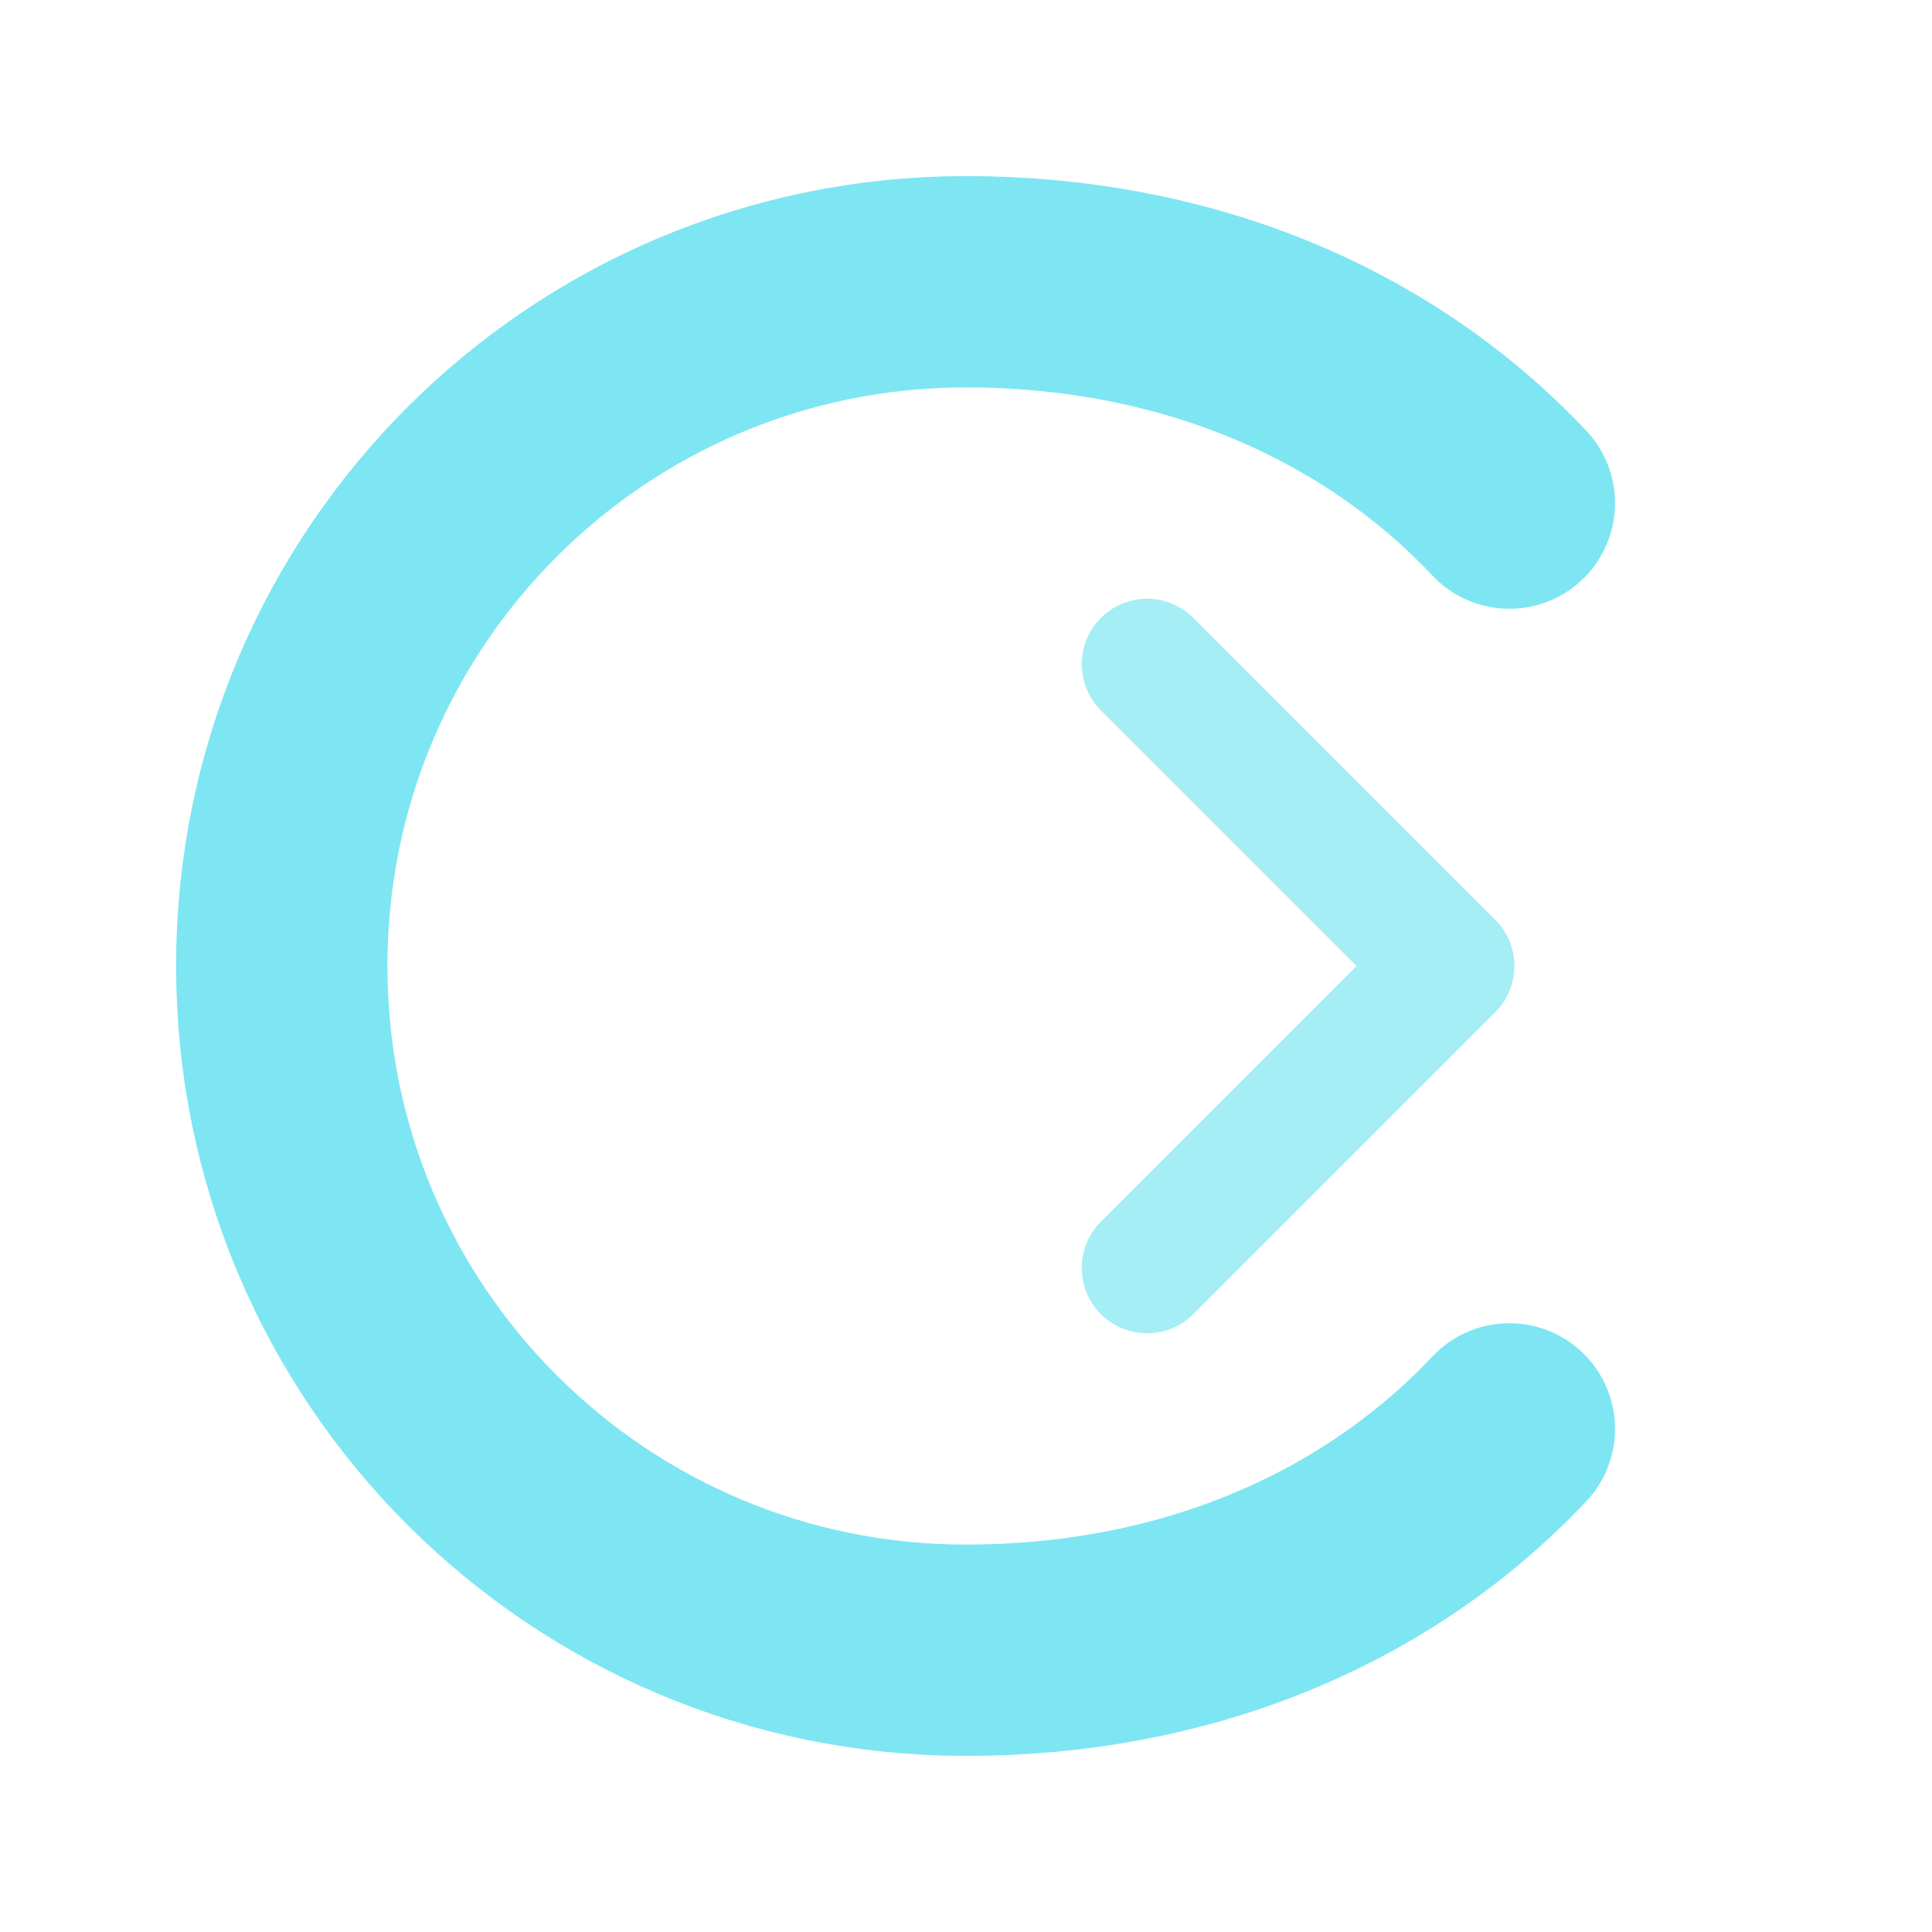
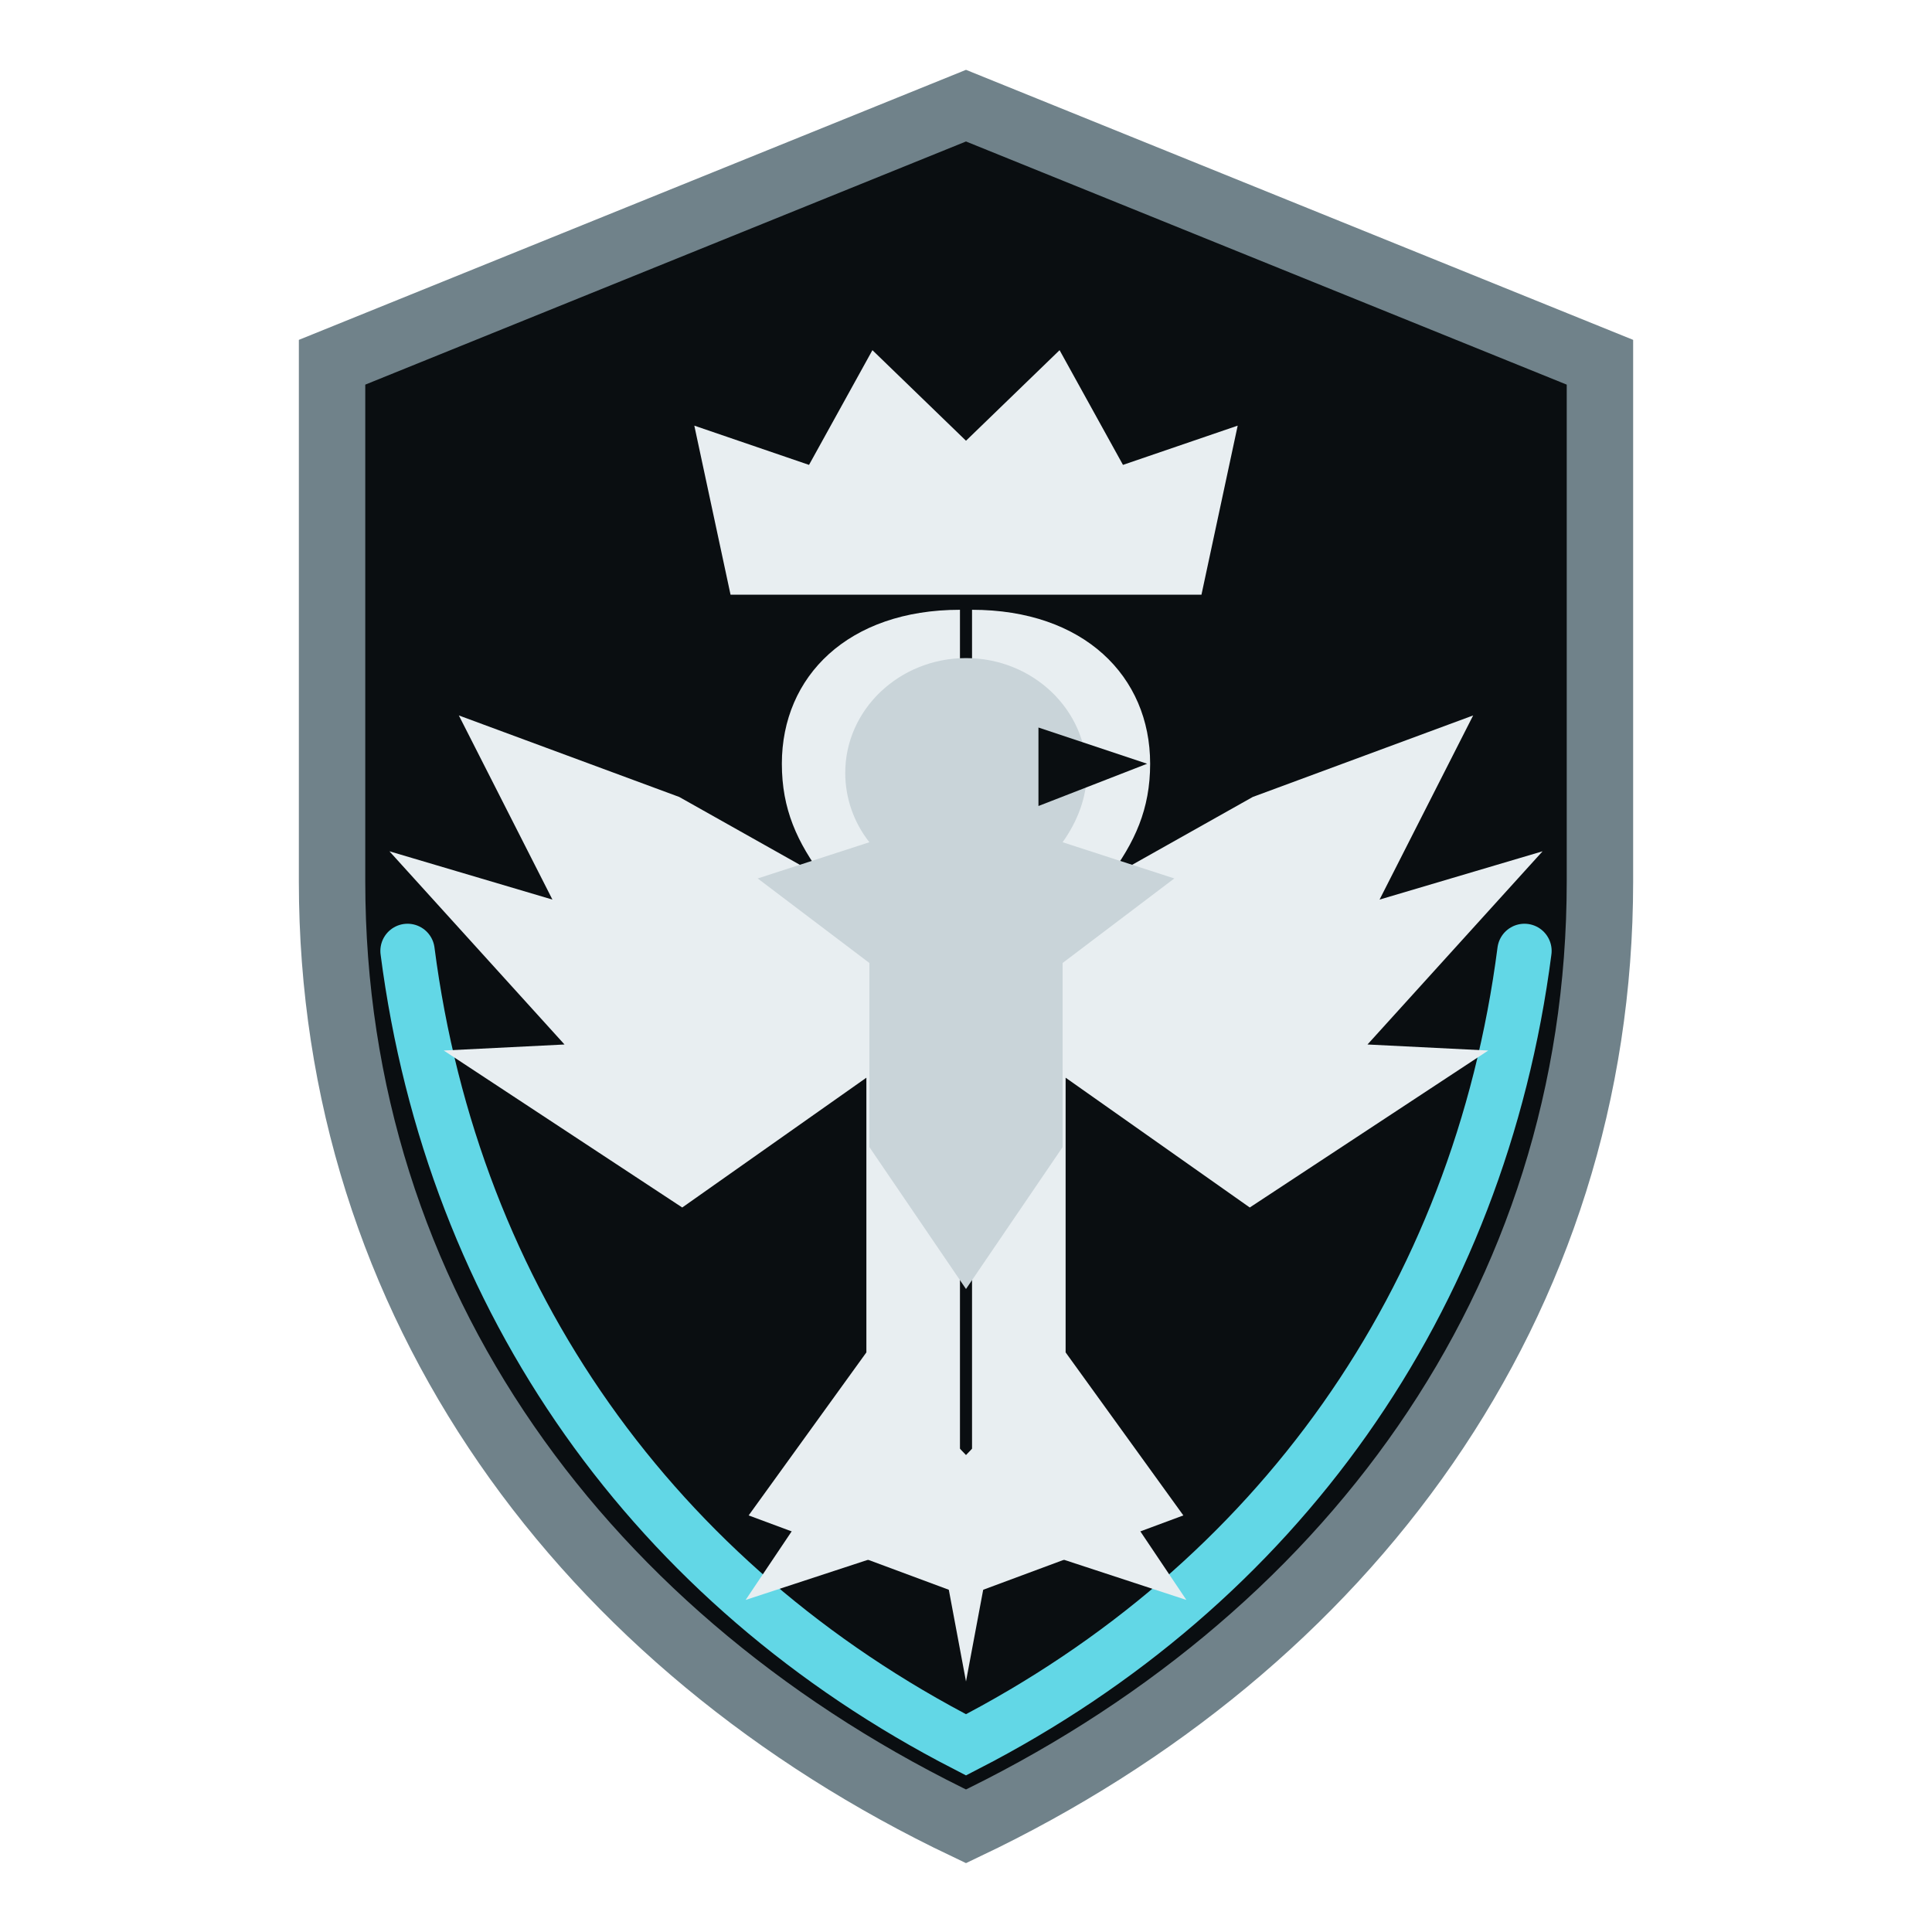
- <svg xmlns="http://www.w3.org/2000/svg" viewBox="0 0 48 48" fill="none">
-   <path d="M37.5 12.5C34.1 8.9 29.3 7 24 7C14.6 7 7 14.6 7 24s7.6 17 17 17c5.3 0 10.1-1.9 13.5-5.5" stroke="#7DE6F2" stroke-width="5.25" stroke-linecap="round" />
-   <path d="M28.5 16.5 36 24l-7.5 7.5" stroke="#7DE6F2" stroke-opacity=".68" stroke-width="3.25" stroke-linecap="round" stroke-linejoin="round" />
+ <svg xmlns="http://www.w3.org/2000/svg" viewBox="0 0 64 64" fill="none">
+   <path d="M32 3.5 53 12v17.2c0 14-8.4 25.3-21 31.3C19.4 54.5 11 43.2 11 29.2V12L32 3.5Z" fill="#0A0E11" stroke="#70828A" stroke-width="2.2" />
+   <path d="M13.5 31.5c1.5 11.6 8.2 21 18.5 26.3 10.3-5.3 17-14.7 18.5-26.3" stroke="#62D7E6" stroke-width="1.8" stroke-linecap="round" />
+   <path d="m26.8 15.4 2.1-3.8 3.1 3 3.1-3 2.1 3.8 3.8-1.3-1.2 5.6H24.2L23 14.1l3.8 1.3Z" fill="#E8EEF1" />
+   <path d="M31.8 20.2c-3.7 0-5.9 2.2-5.9 5.1 0 1.5.5 2.6 1.4 3.8l-4.8-2.7-7.3-2.7 3.1 6.1-5.4-1.6 5.8 6.4-4 .2 7.9 5.2 6.1-4.3v9.1l-3.9 5.4 7 2.6V20.2Z" fill="#E8EEF1" />
+   <path d="M32.2 20.2c3.7 0 5.9 2.2 5.9 5.1 0 1.5-.5 2.6-1.4 3.8l4.8-2.7 7.3-2.7-3.1 6.1 5.4-1.6-5.8 6.4 4 .2-7.9 5.2-6.1-4.3v9.1l3.9 5.4-7 2.6V20.2Z" fill="#E8EEF1" />
+   <path d="M32 21.8c2.2 0 4 1.7 4 3.8 0 .8-.3 1.6-.8 2.3l3.7 1.2-3.7 2.8V38l-3.2 4.7-3.2-4.7v-6.1l-3.7-2.8 3.7-1.2a3.7 3.7 0 0 1-.8-2.3c0-2.1 1.8-3.8 4-3.8Z" fill="#C9D4D9" />
+   <path d="M34.4 24.1 38 25.3l-3.6 1.4" fill="#0A0E11" />
+   <path d="M29.6 45.7 24.7 53l6.4-2.1.9 4.8.9-4.8 6.4 2.1-4.9-7.3-2.4 2.5-2.4-2.5Z" fill="#E8EEF1" />
</svg>
